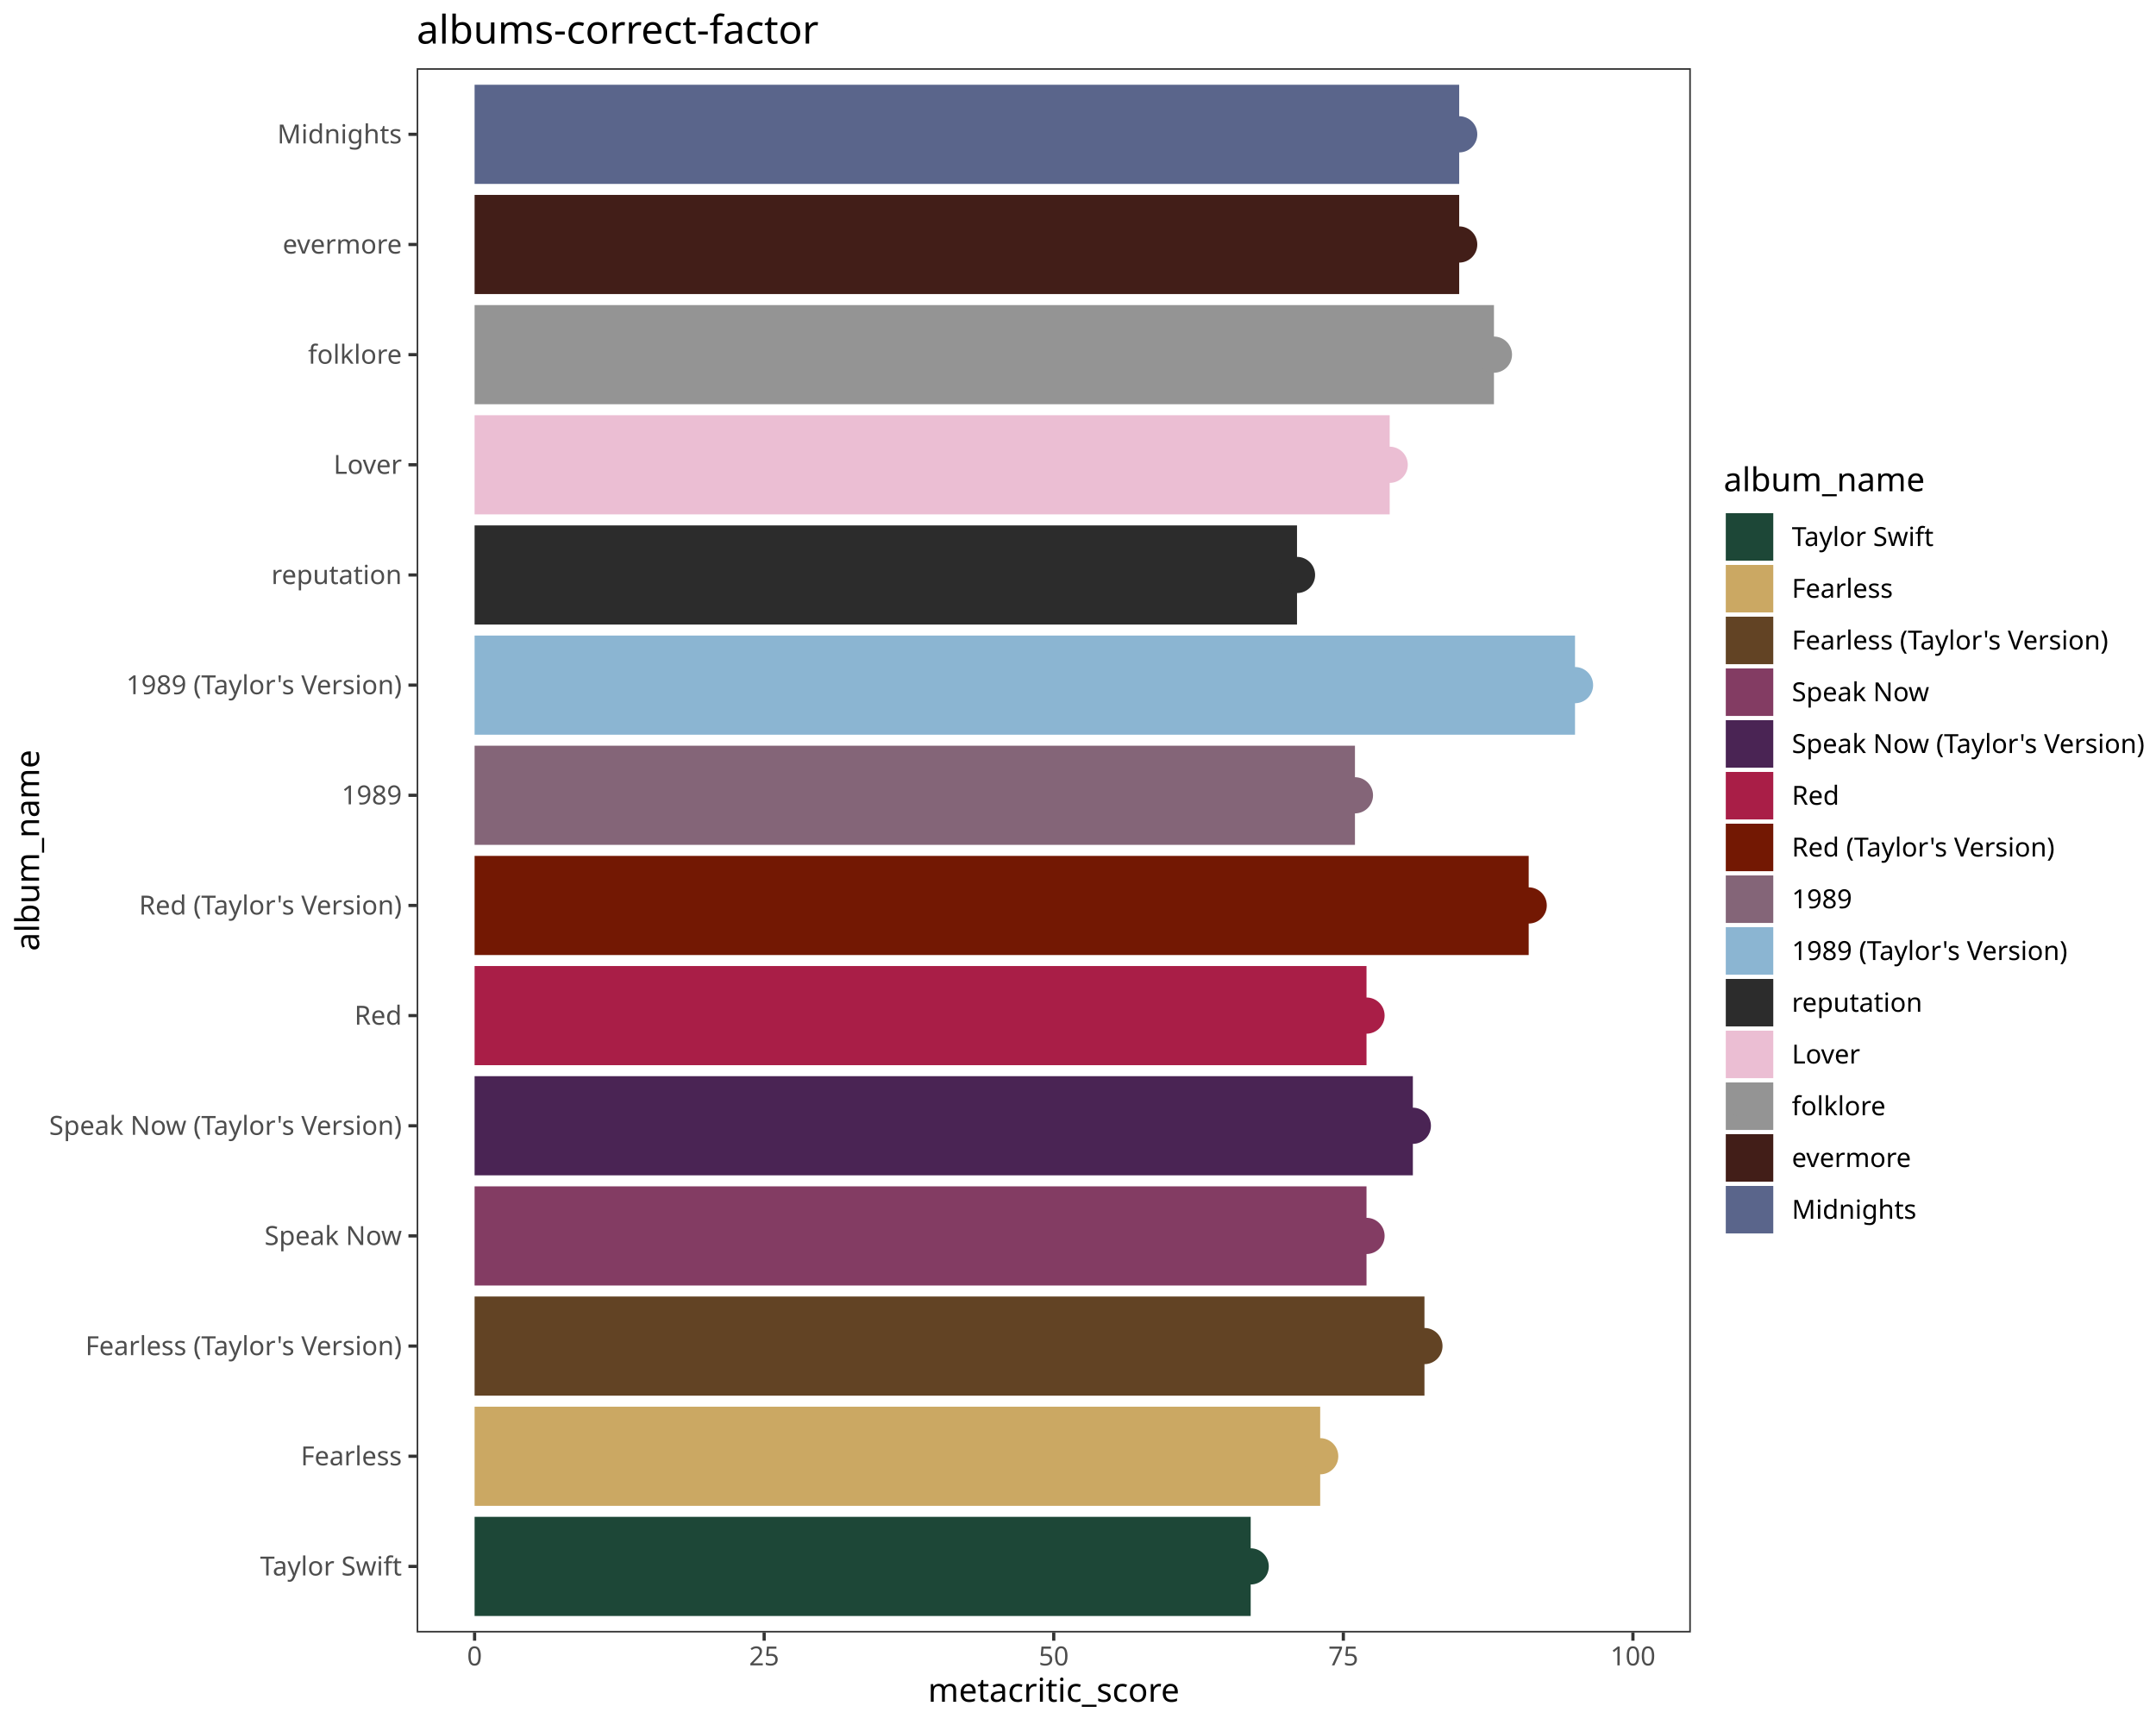
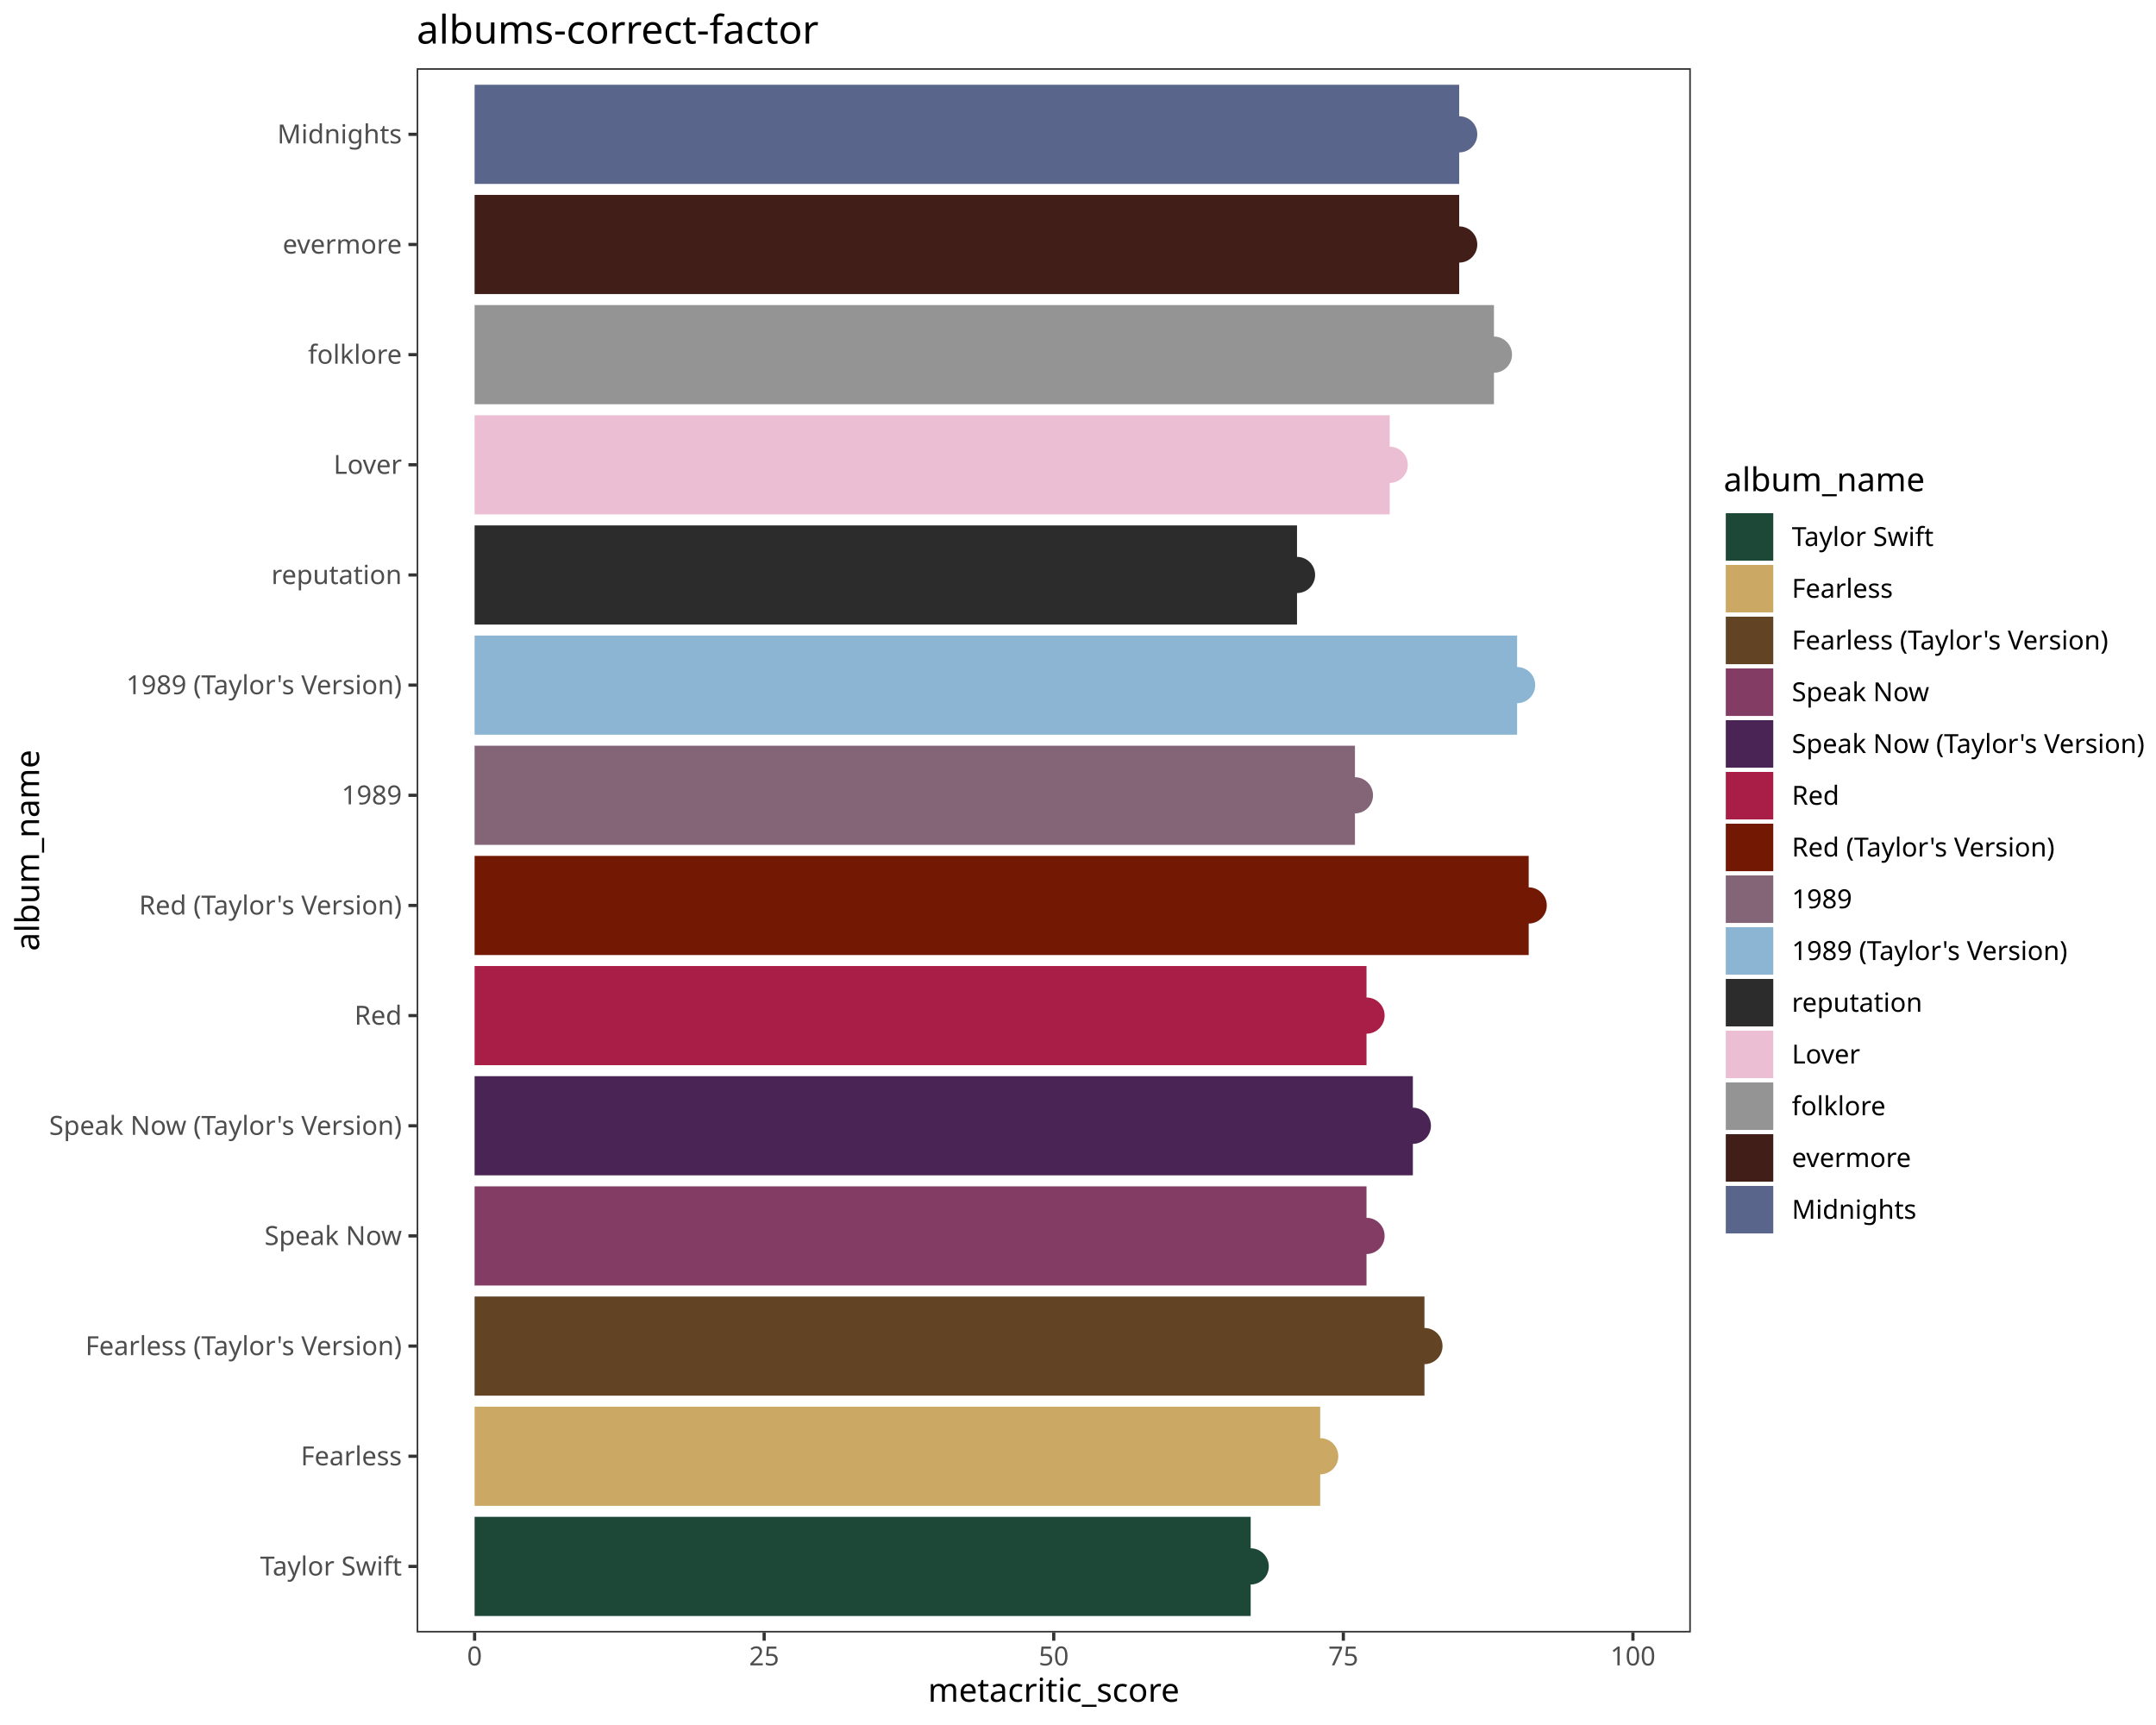
<svg xmlns="http://www.w3.org/2000/svg" class="svglite" data-engine-version="2.0" width="720.00pt" height="576.00pt" viewBox="0 0 720.00 576.00">
  <defs>
    <style type="text/css">
    .svglite line, .svglite polyline, .svglite polygon, .svglite path, .svglite rect, .svglite circle {
      fill: none;
      stroke: #000000;
      stroke-linecap: round;
      stroke-linejoin: round;
      stroke-miterlimit: 10.00;
    }
  </style>
  </defs>
  <rect width="100%" height="100%" style="stroke: none; fill: #FFFFFF;" />
  <defs>
    <clipPath id="cpMC4wMHw3MjAuMDB8MC4wMHw1NzYuMDA=">
      <rect x="0.00" y="0.00" width="720.00" height="576.00" />
    </clipPath>
  </defs>
  <g clip-path="url(#cpMC4wMHw3MjAuMDB8MC4wMHw1NzYuMDA=)">
    <rect x="0.00" y="0.00" width="720.00" height="576.00" style="stroke-width: 1.07; stroke: #FFFFFF; fill: #FFFFFF;" />
  </g>
  <defs>
    <clipPath id="cpMTM5LjE0fDU2NC42NnwyMi43OHw1NDUuMTE=">
      <rect x="139.14" y="22.78" width="425.52" height="522.33" />
    </clipPath>
  </defs>
  <g clip-path="url(#cpMTM5LjE0fDU2NC42NnwyMi43OHw1NDUuMTE=)">
    <rect x="139.14" y="22.78" width="425.52" height="522.33" style="stroke-width: 1.07; stroke: none; fill: #FFFFFF;" />
    <rect x="158.49" y="506.49" width="259.18" height="33.11" style="stroke-width: 1.07; stroke: none; stroke-linecap: butt; stroke-linejoin: miter; fill: #1D4737;" />
    <rect x="158.49" y="469.71" width="282.39" height="33.11" style="stroke-width: 1.07; stroke: none; stroke-linecap: butt; stroke-linejoin: miter; fill: #CBA863;" />
    <rect x="158.49" y="396.14" width="297.86" height="33.11" style="stroke-width: 1.07; stroke: none; stroke-linecap: butt; stroke-linejoin: miter; fill: #833C63;" />
    <rect x="158.49" y="322.57" width="297.86" height="33.11" style="stroke-width: 1.07; stroke: none; stroke-linecap: butt; stroke-linejoin: miter; fill: #A91E47;" />
    <rect x="158.49" y="249.00" width="294.00" height="33.11" style="stroke-width: 1.07; stroke: none; stroke-linecap: butt; stroke-linejoin: miter; fill: #846578;" />
    <rect x="158.49" y="175.44" width="274.65" height="33.11" style="stroke-width: 1.07; stroke: none; stroke-linecap: butt; stroke-linejoin: miter; fill: #2C2C2C;" />
    <rect x="158.49" y="138.65" width="305.60" height="33.11" style="stroke-width: 1.07; stroke: none; stroke-linecap: butt; stroke-linejoin: miter; fill: #EBBED3;" />
    <rect x="158.49" y="101.87" width="340.42" height="33.11" style="stroke-width: 1.07; stroke: none; stroke-linecap: butt; stroke-linejoin: miter; fill: #949494;" />
    <rect x="158.49" y="65.08" width="328.81" height="33.11" style="stroke-width: 1.07; stroke: none; stroke-linecap: butt; stroke-linejoin: miter; fill: #421E18;" />
    <rect x="158.49" y="432.92" width="317.21" height="33.11" style="stroke-width: 1.07; stroke: none; stroke-linecap: butt; stroke-linejoin: miter; fill: #624324;" />
    <rect x="158.49" y="285.79" width="352.02" height="33.11" style="stroke-width: 1.07; stroke: none; stroke-linecap: butt; stroke-linejoin: miter; fill: #731803;" />
    <rect x="158.49" y="28.30" width="328.81" height="33.11" style="stroke-width: 1.07; stroke: none; stroke-linecap: butt; stroke-linejoin: miter; fill: #5A658B;" />
    <rect x="158.49" y="359.35" width="313.34" height="33.11" style="stroke-width: 1.07; stroke: none; stroke-linecap: butt; stroke-linejoin: miter; fill: #4A2454;" />
-     <rect x="158.49" y="212.22" width="367.49" height="33.11" style="stroke-width: 1.07; stroke: none; stroke-linecap: butt; stroke-linejoin: miter; fill: #8BB5D2;" />
+     <rect x="158.49" y="212.22" width="348.15" height="33.11" style="stroke-width: 1.07; stroke: none; stroke-linecap: butt; stroke-linejoin: miter; fill: #8BB5D2;" />
    <circle cx="417.67" cy="523.04" r="5.69" style="stroke-width: 0.71; stroke: #1D4737; fill: #1D4737;" />
    <circle cx="440.88" cy="486.26" r="5.69" style="stroke-width: 0.71; stroke: #CBA863; fill: #CBA863;" />
    <circle cx="456.35" cy="412.69" r="5.69" style="stroke-width: 0.71; stroke: #833C63; fill: #833C63;" />
    <circle cx="456.35" cy="339.12" r="5.69" style="stroke-width: 0.71; stroke: #A91E47; fill: #A91E47;" />
    <circle cx="452.48" cy="265.56" r="5.69" style="stroke-width: 0.71; stroke: #846578; fill: #846578;" />
    <circle cx="433.14" cy="191.99" r="5.69" style="stroke-width: 0.71; stroke: #2C2C2C; fill: #2C2C2C;" />
    <circle cx="464.09" cy="155.20" r="5.69" style="stroke-width: 0.71; stroke: #EBBED3; fill: #EBBED3;" />
    <circle cx="498.90" cy="118.42" r="5.69" style="stroke-width: 0.71; stroke: #949494; fill: #949494;" />
    <circle cx="487.30" cy="81.64" r="5.69" style="stroke-width: 0.71; stroke: #421E18; fill: #421E18;" />
    <circle cx="475.69" cy="449.47" r="5.69" style="stroke-width: 0.71; stroke: #624324; fill: #624324;" />
    <circle cx="510.51" cy="302.34" r="5.69" style="stroke-width: 0.71; stroke: #731803; fill: #731803;" />
    <circle cx="487.30" cy="44.85" r="5.69" style="stroke-width: 0.71; stroke: #5A658B; fill: #5A658B;" />
    <circle cx="471.82" cy="375.91" r="5.69" style="stroke-width: 0.71; stroke: #4A2454; fill: #4A2454;" />
-     <circle cx="525.98" cy="228.77" r="5.69" style="stroke-width: 0.71; stroke: #8BB5D2; fill: #8BB5D2;" />
+     <circle cx="506.64" cy="228.77" r="5.69" style="stroke-width: 0.71; stroke: #8BB5D2; fill: #8BB5D2;" />
    <rect x="139.14" y="22.78" width="425.52" height="522.33" style="stroke-width: 1.07; stroke: #333333;" />
  </g>
  <g clip-path="url(#cpMC4wMHw3MjAuMDB8MC4wMHw1NzYuMDA=)">
    <text x="134.21" y="526.07" text-anchor="end" style="font-size: 8.80px; fill: #4D4D4D; font-family: sans;" textLength="45.97px" lengthAdjust="spacingAndGlyphs">Taylor Swift</text>
    <text x="134.21" y="489.29" text-anchor="end" style="font-size: 8.80px; fill: #4D4D4D; font-family: sans;" textLength="33.75px" lengthAdjust="spacingAndGlyphs">Fearless</text>
    <text x="134.21" y="452.50" text-anchor="end" style="font-size: 8.80px; fill: #4D4D4D; font-family: sans;" textLength="104.88px" lengthAdjust="spacingAndGlyphs">Fearless (Taylor's Version)</text>
    <text x="134.21" y="415.72" text-anchor="end" style="font-size: 8.80px; fill: #4D4D4D; font-family: sans;" textLength="45.01px" lengthAdjust="spacingAndGlyphs">Speak Now</text>
    <text x="134.21" y="378.94" text-anchor="end" style="font-size: 8.80px; fill: #4D4D4D; font-family: sans;" textLength="116.14px" lengthAdjust="spacingAndGlyphs">Speak Now (Taylor's Version)</text>
    <text x="134.21" y="342.15" text-anchor="end" style="font-size: 8.80px; fill: #4D4D4D; font-family: sans;" textLength="16.15px" lengthAdjust="spacingAndGlyphs">Red</text>
    <text x="134.21" y="305.37" text-anchor="end" style="font-size: 8.80px; fill: #4D4D4D; font-family: sans;" textLength="87.27px" lengthAdjust="spacingAndGlyphs">Red (Taylor's Version)</text>
    <text x="134.21" y="268.58" text-anchor="end" style="font-size: 8.80px; fill: #4D4D4D; font-family: sans;" textLength="19.58px" lengthAdjust="spacingAndGlyphs">1989</text>
    <text x="134.21" y="231.80" text-anchor="end" style="font-size: 8.80px; fill: #4D4D4D; font-family: sans;" textLength="90.71px" lengthAdjust="spacingAndGlyphs">1989 (Taylor's Version)</text>
    <text x="134.21" y="195.02" text-anchor="end" style="font-size: 8.80px; fill: #4D4D4D; font-family: sans;" textLength="39.14px" lengthAdjust="spacingAndGlyphs">reputation</text>
    <text x="134.21" y="158.23" text-anchor="end" style="font-size: 8.80px; fill: #4D4D4D; font-family: sans;" textLength="22.02px" lengthAdjust="spacingAndGlyphs">Lover</text>
    <text x="134.21" y="121.45" text-anchor="end" style="font-size: 8.80px; fill: #4D4D4D; font-family: sans;" textLength="28.37px" lengthAdjust="spacingAndGlyphs">folklore</text>
    <text x="134.21" y="84.67" text-anchor="end" style="font-size: 8.80px; fill: #4D4D4D; font-family: sans;" textLength="37.18px" lengthAdjust="spacingAndGlyphs">evermore</text>
    <text x="134.21" y="47.88" text-anchor="end" style="font-size: 8.80px; fill: #4D4D4D; font-family: sans;" textLength="37.67px" lengthAdjust="spacingAndGlyphs">Midnights</text>
    <polyline points="136.40,523.04 139.14,523.04 " style="stroke-width: 1.07; stroke: #333333; stroke-linecap: butt;" />
    <polyline points="136.40,486.26 139.14,486.26 " style="stroke-width: 1.07; stroke: #333333; stroke-linecap: butt;" />
    <polyline points="136.40,449.47 139.14,449.47 " style="stroke-width: 1.07; stroke: #333333; stroke-linecap: butt;" />
    <polyline points="136.40,412.69 139.14,412.69 " style="stroke-width: 1.07; stroke: #333333; stroke-linecap: butt;" />
    <polyline points="136.40,375.91 139.14,375.91 " style="stroke-width: 1.07; stroke: #333333; stroke-linecap: butt;" />
    <polyline points="136.40,339.12 139.14,339.12 " style="stroke-width: 1.07; stroke: #333333; stroke-linecap: butt;" />
    <polyline points="136.40,302.34 139.14,302.34 " style="stroke-width: 1.07; stroke: #333333; stroke-linecap: butt;" />
    <polyline points="136.40,265.56 139.14,265.56 " style="stroke-width: 1.07; stroke: #333333; stroke-linecap: butt;" />
    <polyline points="136.40,228.77 139.14,228.77 " style="stroke-width: 1.07; stroke: #333333; stroke-linecap: butt;" />
    <polyline points="136.40,191.99 139.14,191.99 " style="stroke-width: 1.07; stroke: #333333; stroke-linecap: butt;" />
    <polyline points="136.40,155.20 139.14,155.20 " style="stroke-width: 1.07; stroke: #333333; stroke-linecap: butt;" />
    <polyline points="136.40,118.42 139.14,118.42 " style="stroke-width: 1.07; stroke: #333333; stroke-linecap: butt;" />
    <polyline points="136.40,81.64 139.14,81.64 " style="stroke-width: 1.07; stroke: #333333; stroke-linecap: butt;" />
    <polyline points="136.40,44.85 139.14,44.85 " style="stroke-width: 1.07; stroke: #333333; stroke-linecap: butt;" />
    <polyline points="158.49,547.85 158.49,545.11 " style="stroke-width: 1.07; stroke: #333333; stroke-linecap: butt;" />
    <polyline points="255.19,547.85 255.19,545.11 " style="stroke-width: 1.07; stroke: #333333; stroke-linecap: butt;" />
    <polyline points="351.90,547.85 351.90,545.11 " style="stroke-width: 1.07; stroke: #333333; stroke-linecap: butt;" />
    <polyline points="448.61,547.85 448.61,545.11 " style="stroke-width: 1.07; stroke: #333333; stroke-linecap: butt;" />
    <polyline points="545.32,547.85 545.32,545.11 " style="stroke-width: 1.07; stroke: #333333; stroke-linecap: butt;" />
    <text x="158.49" y="556.10" text-anchor="middle" style="font-size: 8.80px; fill: #4D4D4D; font-family: sans;" textLength="4.89px" lengthAdjust="spacingAndGlyphs">0</text>
    <text x="255.19" y="556.10" text-anchor="middle" style="font-size: 8.80px; fill: #4D4D4D; font-family: sans;" textLength="9.79px" lengthAdjust="spacingAndGlyphs">25</text>
    <text x="351.90" y="556.10" text-anchor="middle" style="font-size: 8.80px; fill: #4D4D4D; font-family: sans;" textLength="9.79px" lengthAdjust="spacingAndGlyphs">50</text>
    <text x="448.61" y="556.10" text-anchor="middle" style="font-size: 8.80px; fill: #4D4D4D; font-family: sans;" textLength="9.79px" lengthAdjust="spacingAndGlyphs">75</text>
    <text x="545.32" y="556.10" text-anchor="middle" style="font-size: 8.80px; fill: #4D4D4D; font-family: sans;" textLength="14.68px" lengthAdjust="spacingAndGlyphs">100</text>
    <text x="351.90" y="568.24" text-anchor="middle" style="font-size: 11.00px; font-family: sans;" textLength="80.10px" lengthAdjust="spacingAndGlyphs">metacritic_score</text>
    <text transform="translate(13.05,283.95) rotate(-90)" text-anchor="middle" style="font-size: 11.00px; font-family: sans;" textLength="63.60px" lengthAdjust="spacingAndGlyphs">album_name</text>
    <rect x="575.62" y="155.32" width="138.90" height="257.25" style="stroke-width: 1.07; stroke: none; fill: #FFFFFF;" />
    <text x="575.62" y="164.03" style="font-size: 11.00px; font-family: sans;" textLength="63.60px" lengthAdjust="spacingAndGlyphs">album_name</text>
    <rect x="575.62" y="170.65" width="17.28" height="17.28" style="stroke-width: 1.07; stroke: none; fill: #FFFFFF;" />
    <rect x="576.33" y="171.36" width="15.86" height="15.86" style="stroke-width: 1.07; stroke: none; stroke-linecap: butt; stroke-linejoin: miter; fill: #1D4737;" />
    <circle cx="584.26" cy="179.29" r="5.69" style="stroke-width: 0.71; stroke: #1D4737; fill: #1D4737;" />
    <rect x="575.62" y="187.93" width="17.28" height="17.28" style="stroke-width: 1.07; stroke: none; fill: #FFFFFF;" />
    <rect x="576.33" y="188.64" width="15.86" height="15.86" style="stroke-width: 1.07; stroke: none; stroke-linecap: butt; stroke-linejoin: miter; fill: #CBA863;" />
    <circle cx="584.26" cy="196.57" r="5.69" style="stroke-width: 0.71; stroke: #CBA863; fill: #CBA863;" />
    <rect x="575.62" y="205.21" width="17.28" height="17.28" style="stroke-width: 1.07; stroke: none; fill: #FFFFFF;" />
    <rect x="576.33" y="205.92" width="15.86" height="15.86" style="stroke-width: 1.07; stroke: none; stroke-linecap: butt; stroke-linejoin: miter; fill: #624324;" />
    <circle cx="584.26" cy="213.85" r="5.69" style="stroke-width: 0.71; stroke: #624324; fill: #624324;" />
    <rect x="575.62" y="222.49" width="17.28" height="17.28" style="stroke-width: 1.07; stroke: none; fill: #FFFFFF;" />
    <rect x="576.33" y="223.20" width="15.86" height="15.86" style="stroke-width: 1.07; stroke: none; stroke-linecap: butt; stroke-linejoin: miter; fill: #833C63;" />
    <circle cx="584.26" cy="231.13" r="5.69" style="stroke-width: 0.71; stroke: #833C63; fill: #833C63;" />
    <rect x="575.62" y="239.77" width="17.28" height="17.28" style="stroke-width: 1.07; stroke: none; fill: #FFFFFF;" />
    <rect x="576.33" y="240.48" width="15.86" height="15.86" style="stroke-width: 1.07; stroke: none; stroke-linecap: butt; stroke-linejoin: miter; fill: #4A2454;" />
    <circle cx="584.26" cy="248.41" r="5.69" style="stroke-width: 0.71; stroke: #4A2454; fill: #4A2454;" />
    <rect x="575.62" y="257.05" width="17.28" height="17.28" style="stroke-width: 1.07; stroke: none; fill: #FFFFFF;" />
    <rect x="576.33" y="257.76" width="15.86" height="15.86" style="stroke-width: 1.07; stroke: none; stroke-linecap: butt; stroke-linejoin: miter; fill: #A91E47;" />
    <circle cx="584.26" cy="265.69" r="5.69" style="stroke-width: 0.71; stroke: #A91E47; fill: #A91E47;" />
    <rect x="575.62" y="274.33" width="17.28" height="17.28" style="stroke-width: 1.07; stroke: none; fill: #FFFFFF;" />
    <rect x="576.33" y="275.04" width="15.86" height="15.86" style="stroke-width: 1.07; stroke: none; stroke-linecap: butt; stroke-linejoin: miter; fill: #731803;" />
    <circle cx="584.26" cy="282.97" r="5.69" style="stroke-width: 0.71; stroke: #731803; fill: #731803;" />
    <rect x="575.62" y="291.61" width="17.28" height="17.28" style="stroke-width: 1.07; stroke: none; fill: #FFFFFF;" />
    <rect x="576.33" y="292.32" width="15.86" height="15.86" style="stroke-width: 1.07; stroke: none; stroke-linecap: butt; stroke-linejoin: miter; fill: #846578;" />
    <circle cx="584.26" cy="300.25" r="5.69" style="stroke-width: 0.71; stroke: #846578; fill: #846578;" />
    <rect x="575.62" y="308.89" width="17.28" height="17.28" style="stroke-width: 1.07; stroke: none; fill: #FFFFFF;" />
    <rect x="576.33" y="309.60" width="15.86" height="15.86" style="stroke-width: 1.07; stroke: none; stroke-linecap: butt; stroke-linejoin: miter; fill: #8BB5D2;" />
    <circle cx="584.26" cy="317.53" r="5.69" style="stroke-width: 0.71; stroke: #8BB5D2; fill: #8BB5D2;" />
    <rect x="575.62" y="326.17" width="17.28" height="17.28" style="stroke-width: 1.07; stroke: none; fill: #FFFFFF;" />
    <rect x="576.33" y="326.88" width="15.86" height="15.86" style="stroke-width: 1.07; stroke: none; stroke-linecap: butt; stroke-linejoin: miter; fill: #2C2C2C;" />
    <circle cx="584.26" cy="334.81" r="5.69" style="stroke-width: 0.71; stroke: #2C2C2C; fill: #2C2C2C;" />
    <rect x="575.62" y="343.45" width="17.28" height="17.28" style="stroke-width: 1.07; stroke: none; fill: #FFFFFF;" />
    <rect x="576.33" y="344.16" width="15.86" height="15.86" style="stroke-width: 1.07; stroke: none; stroke-linecap: butt; stroke-linejoin: miter; fill: #EBBED3;" />
    <circle cx="584.26" cy="352.09" r="5.69" style="stroke-width: 0.71; stroke: #EBBED3; fill: #EBBED3;" />
    <rect x="575.62" y="360.73" width="17.28" height="17.28" style="stroke-width: 1.07; stroke: none; fill: #FFFFFF;" />
    <rect x="576.33" y="361.44" width="15.86" height="15.86" style="stroke-width: 1.07; stroke: none; stroke-linecap: butt; stroke-linejoin: miter; fill: #949494;" />
    <circle cx="584.26" cy="369.37" r="5.69" style="stroke-width: 0.71; stroke: #949494; fill: #949494;" />
    <rect x="575.62" y="378.01" width="17.28" height="17.28" style="stroke-width: 1.07; stroke: none; fill: #FFFFFF;" />
    <rect x="576.33" y="378.72" width="15.86" height="15.86" style="stroke-width: 1.07; stroke: none; stroke-linecap: butt; stroke-linejoin: miter; fill: #421E18;" />
    <circle cx="584.26" cy="386.65" r="5.69" style="stroke-width: 0.71; stroke: #421E18; fill: #421E18;" />
    <rect x="575.62" y="395.29" width="17.28" height="17.28" style="stroke-width: 1.07; stroke: none; fill: #FFFFFF;" />
    <rect x="576.33" y="396.00" width="15.86" height="15.86" style="stroke-width: 1.07; stroke: none; stroke-linecap: butt; stroke-linejoin: miter; fill: #5A658B;" />
    <circle cx="584.26" cy="403.93" r="5.69" style="stroke-width: 0.71; stroke: #5A658B; fill: #5A658B;" />
    <text x="598.38" y="182.32" style="font-size: 8.80px; font-family: sans;" textLength="45.97px" lengthAdjust="spacingAndGlyphs">Taylor Swift</text>
    <text x="598.38" y="199.60" style="font-size: 8.80px; font-family: sans;" textLength="33.75px" lengthAdjust="spacingAndGlyphs">Fearless</text>
    <text x="598.38" y="216.88" style="font-size: 8.80px; font-family: sans;" textLength="104.88px" lengthAdjust="spacingAndGlyphs">Fearless (Taylor's Version)</text>
    <text x="598.38" y="234.16" style="font-size: 8.80px; font-family: sans;" textLength="45.01px" lengthAdjust="spacingAndGlyphs">Speak Now</text>
    <text x="598.38" y="251.44" style="font-size: 8.80px; font-family: sans;" textLength="116.14px" lengthAdjust="spacingAndGlyphs">Speak Now (Taylor's Version)</text>
    <text x="598.38" y="268.72" style="font-size: 8.80px; font-family: sans;" textLength="16.15px" lengthAdjust="spacingAndGlyphs">Red</text>
    <text x="598.38" y="286.00" style="font-size: 8.80px; font-family: sans;" textLength="87.27px" lengthAdjust="spacingAndGlyphs">Red (Taylor's Version)</text>
    <text x="598.38" y="303.28" style="font-size: 8.80px; font-family: sans;" textLength="19.58px" lengthAdjust="spacingAndGlyphs">1989</text>
    <text x="598.38" y="320.56" style="font-size: 8.80px; font-family: sans;" textLength="90.71px" lengthAdjust="spacingAndGlyphs">1989 (Taylor's Version)</text>
    <text x="598.38" y="337.84" style="font-size: 8.80px; font-family: sans;" textLength="39.14px" lengthAdjust="spacingAndGlyphs">reputation</text>
    <text x="598.38" y="355.12" style="font-size: 8.80px; font-family: sans;" textLength="22.02px" lengthAdjust="spacingAndGlyphs">Lover</text>
    <text x="598.38" y="372.40" style="font-size: 8.80px; font-family: sans;" textLength="28.37px" lengthAdjust="spacingAndGlyphs">folklore</text>
    <text x="598.38" y="389.68" style="font-size: 8.80px; font-family: sans;" textLength="37.18px" lengthAdjust="spacingAndGlyphs">evermore</text>
    <text x="598.38" y="406.96" style="font-size: 8.80px; font-family: sans;" textLength="37.67px" lengthAdjust="spacingAndGlyphs">Midnights</text>
    <text x="139.14" y="14.56" style="font-size: 13.20px; font-family: sans;" textLength="124.72px" lengthAdjust="spacingAndGlyphs">albums-correct-factor</text>
  </g>
</svg>
